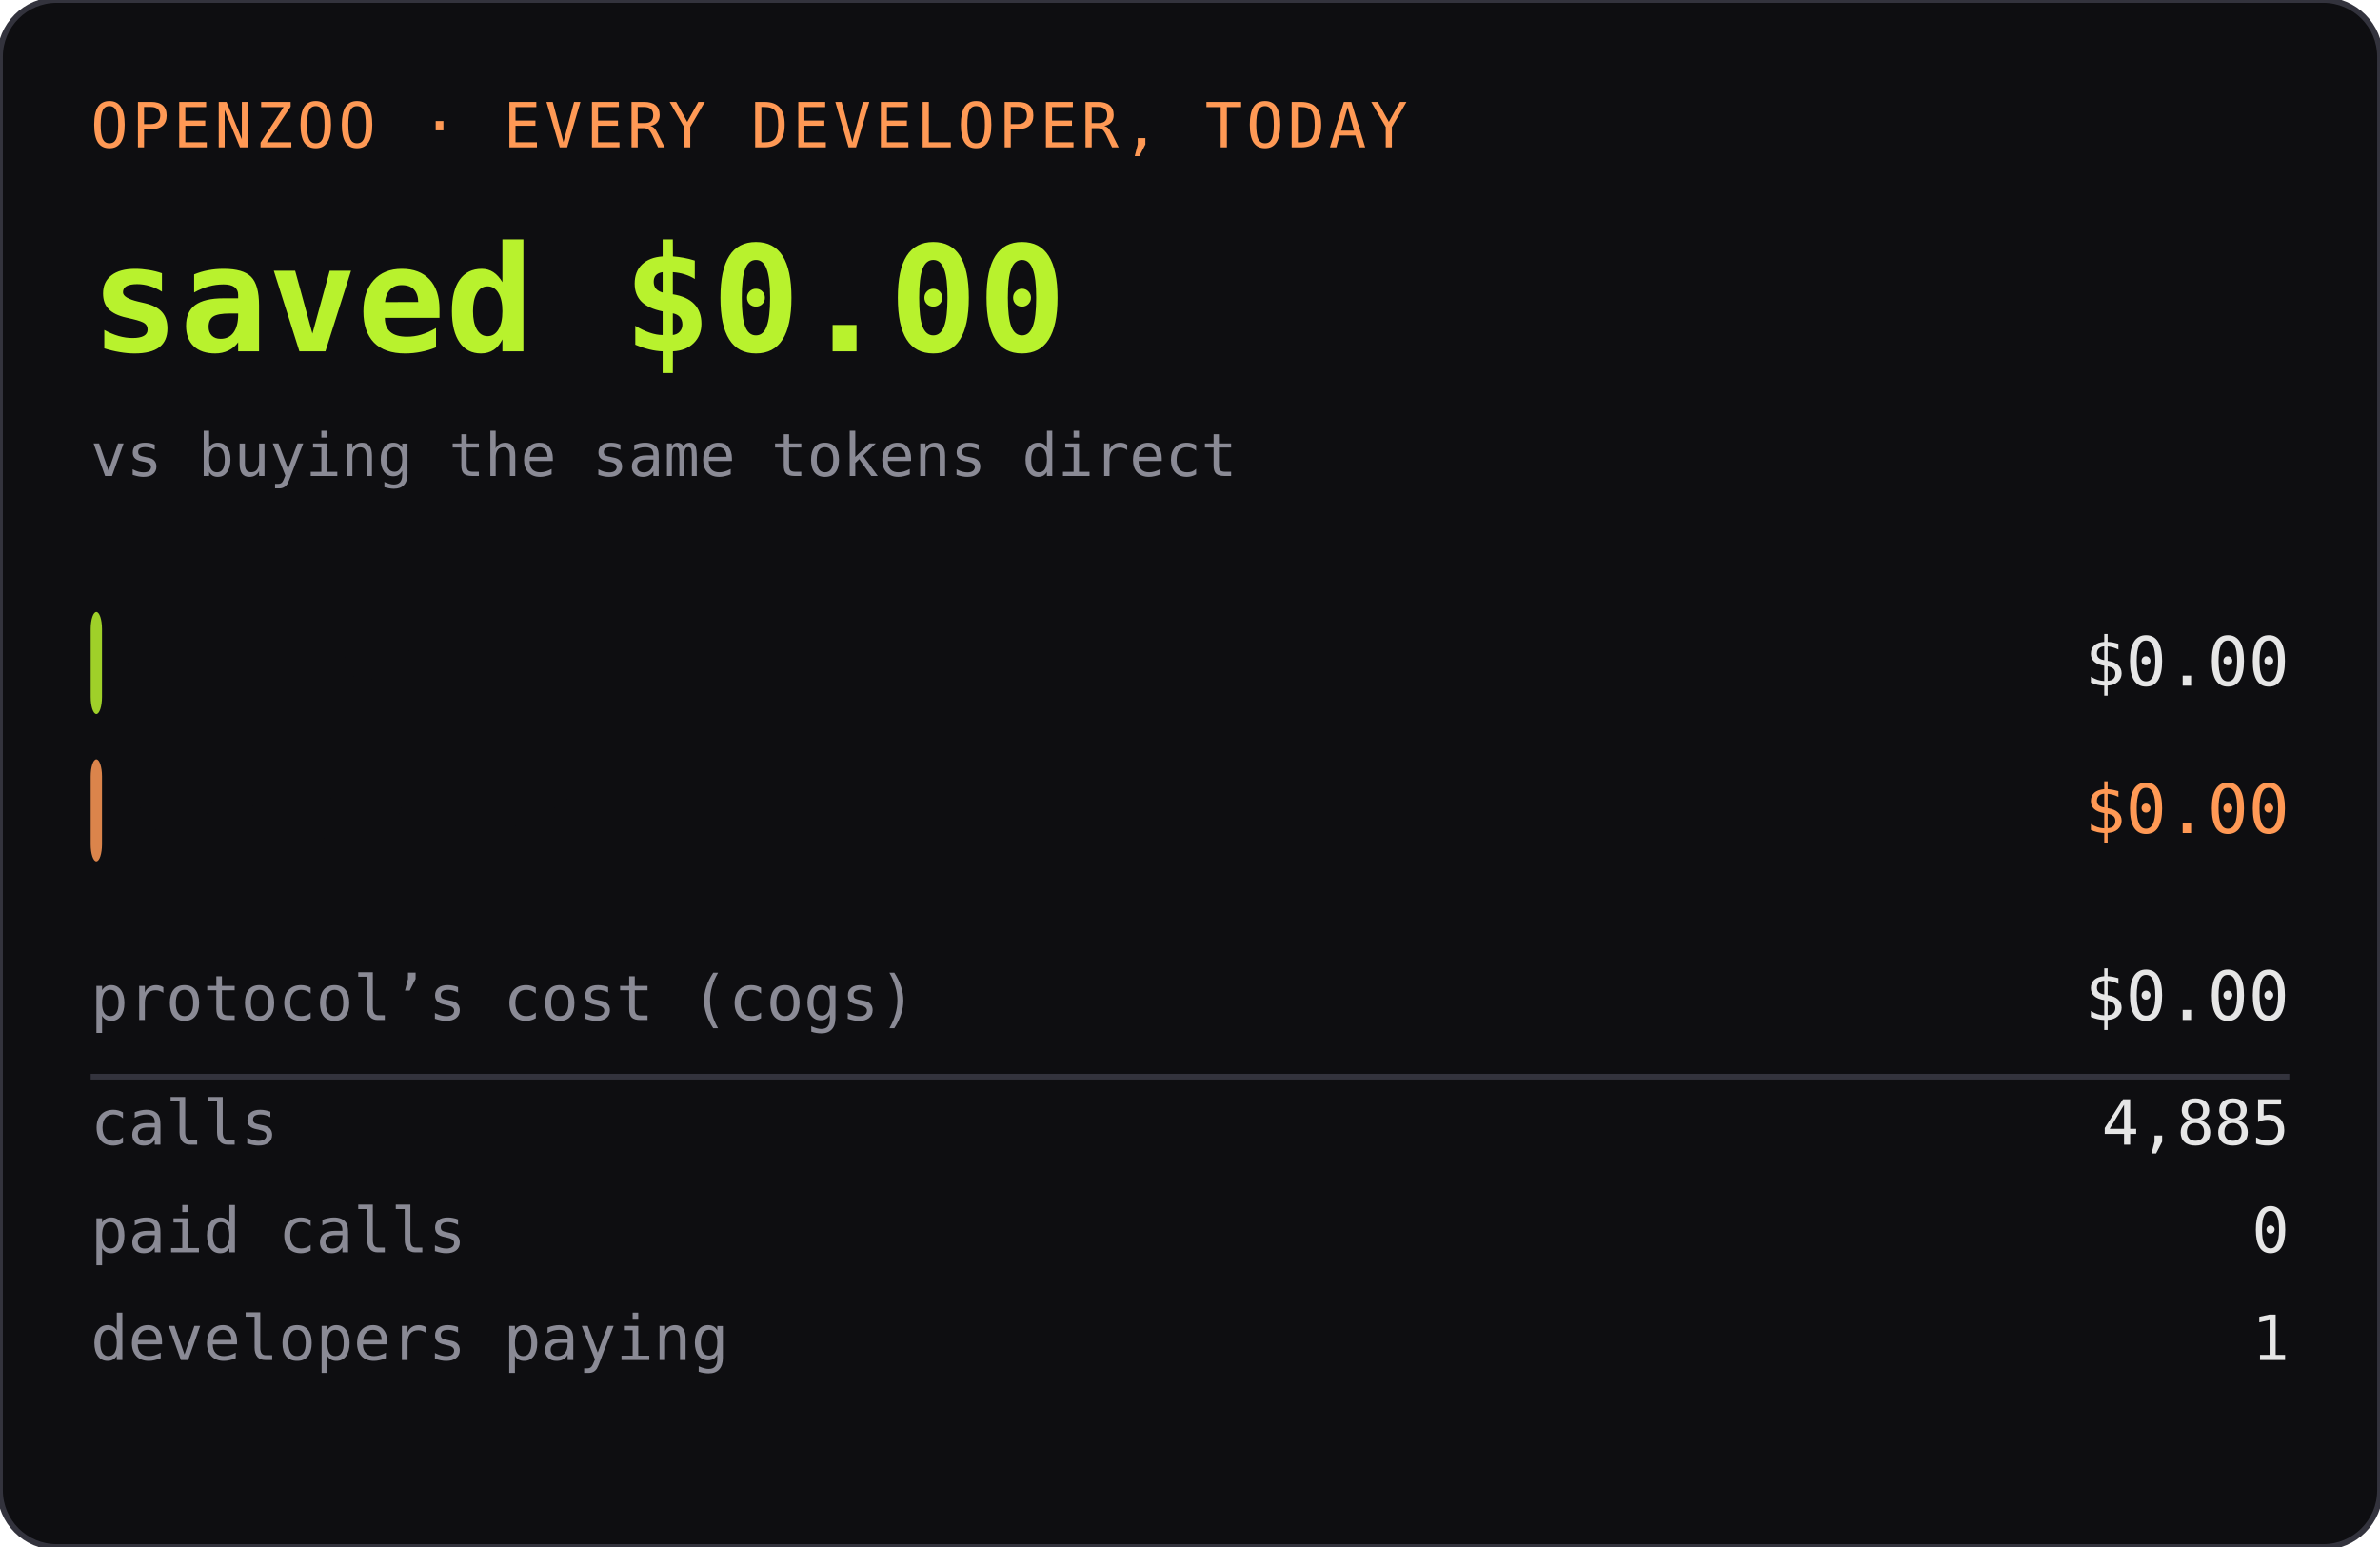
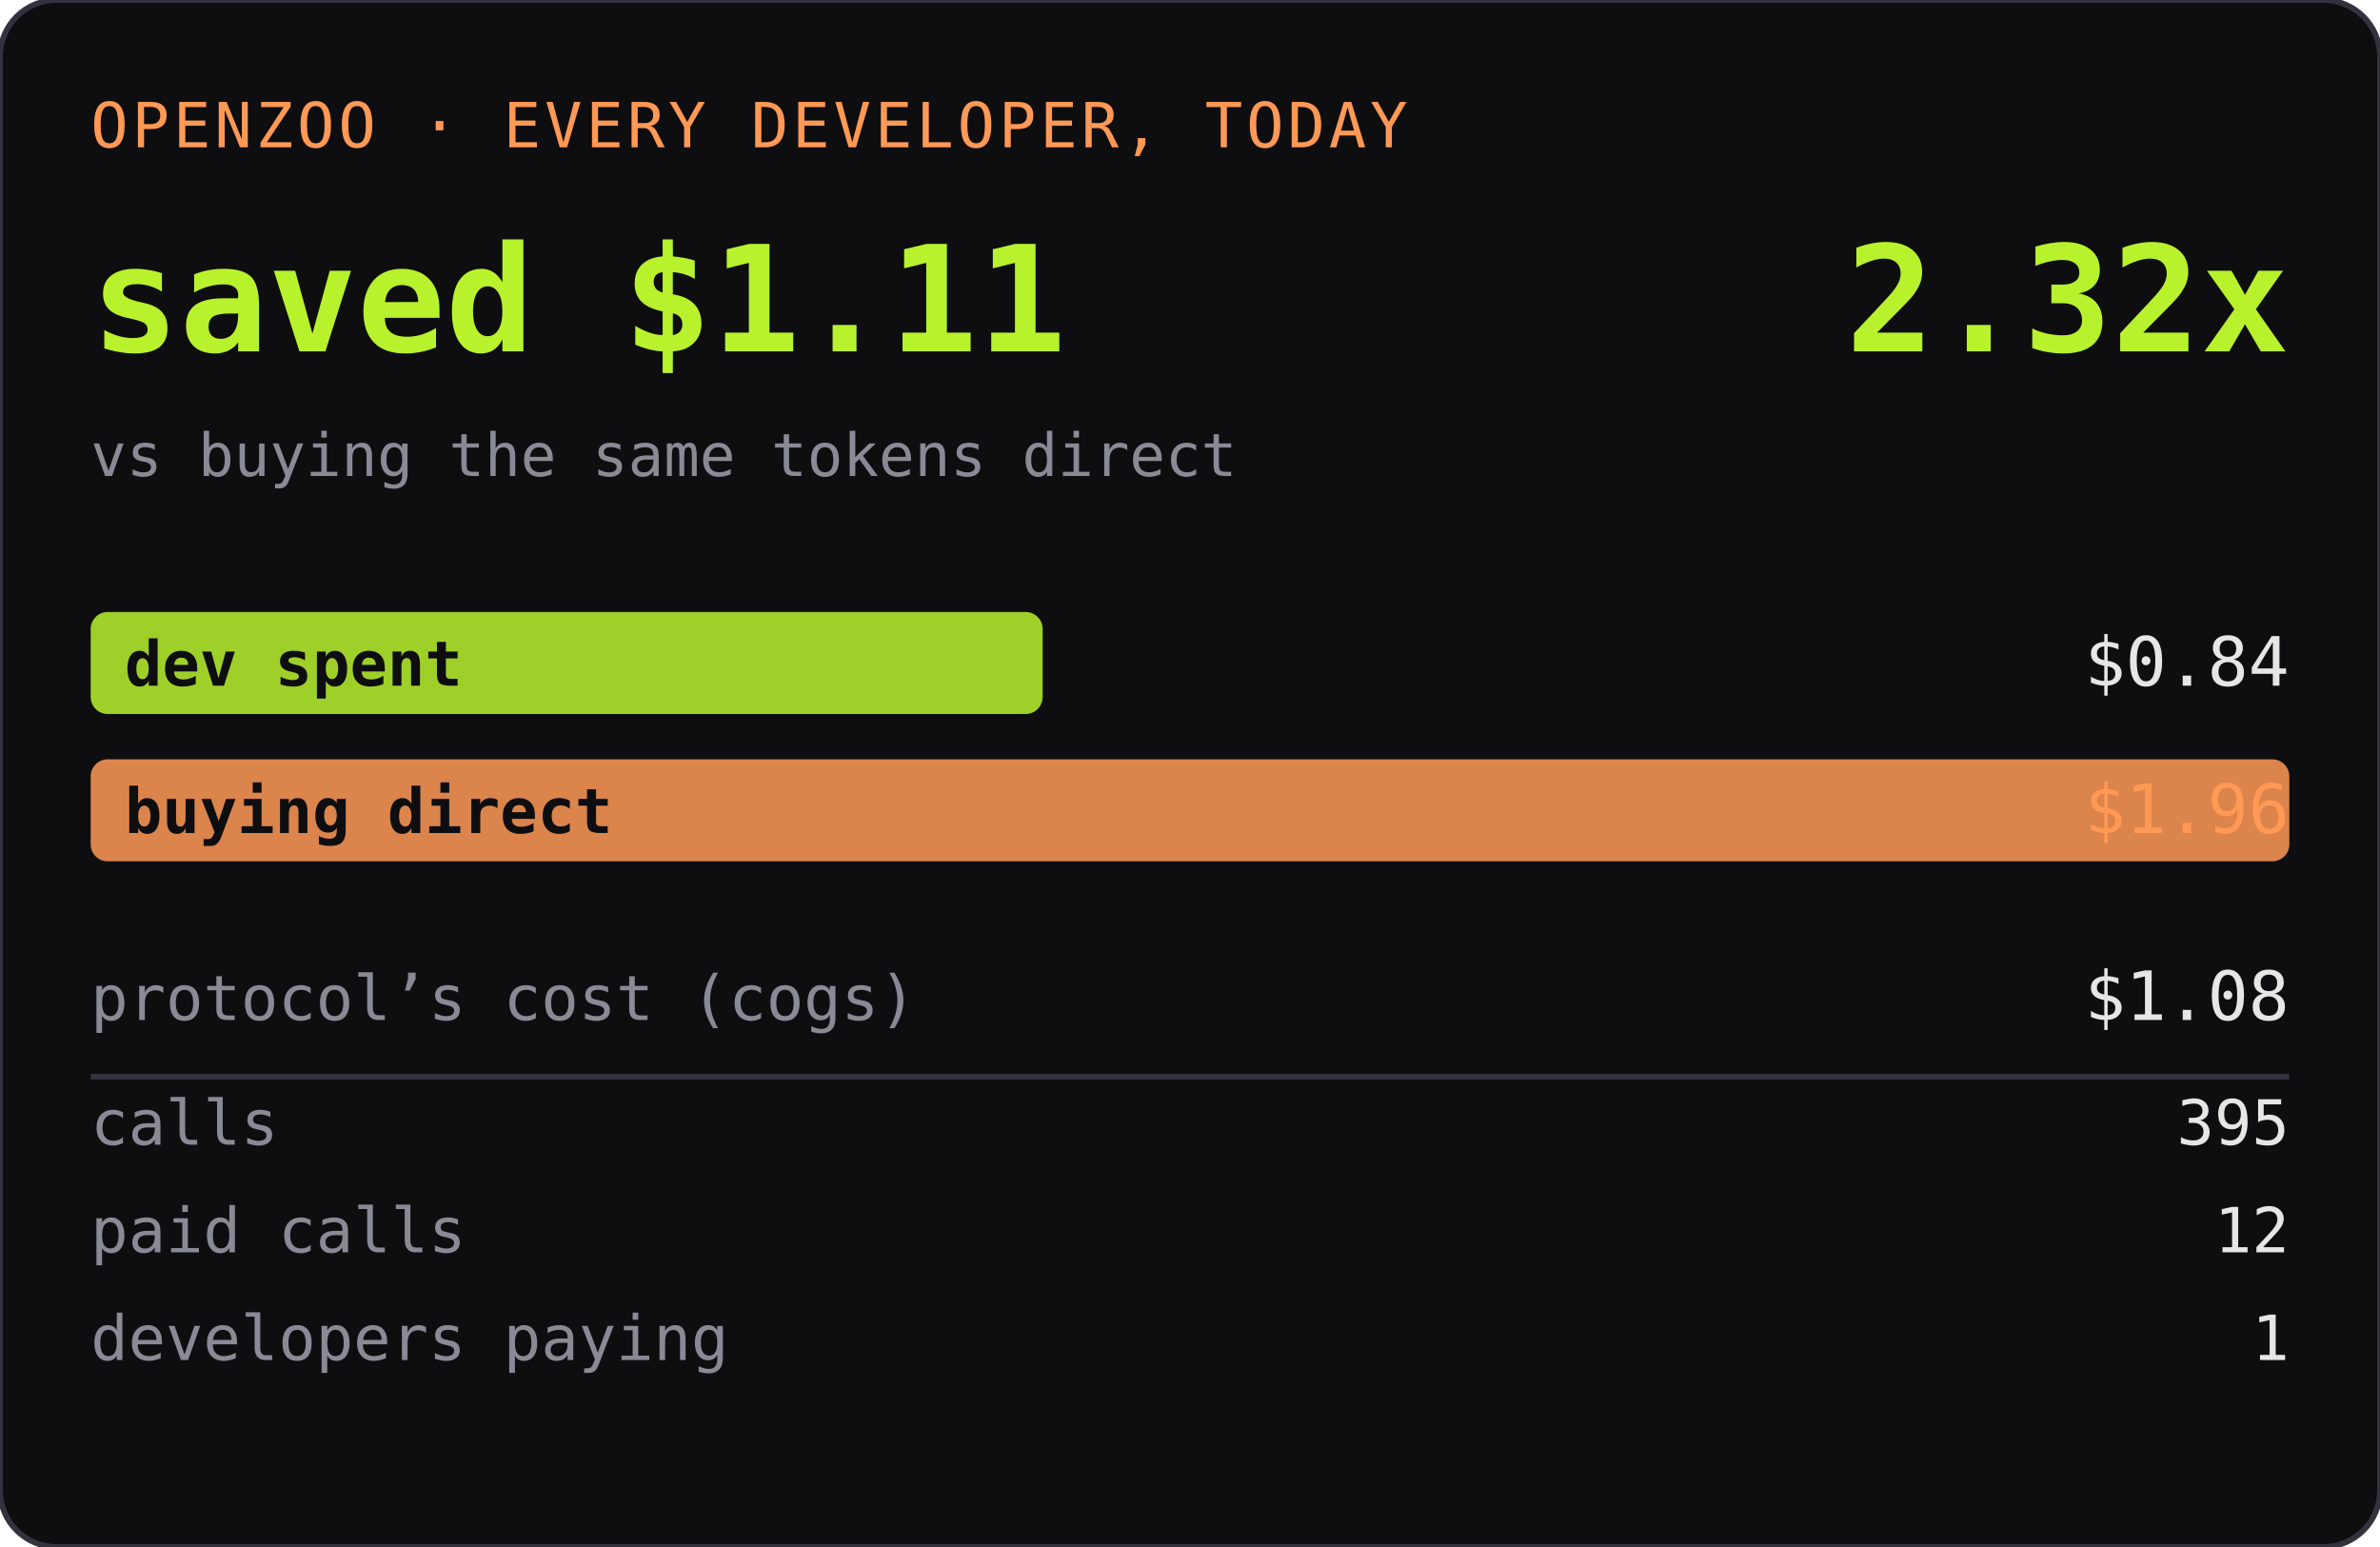
<svg xmlns="http://www.w3.org/2000/svg" width="420" height="273" role="img" aria-label="OPENZOO · EVERY DEVELOPER, TODAY">
  <rect width="420" height="273" rx="10" fill="#0e0e11" />
  <rect width="420" height="273" rx="10" fill="none" stroke="#33333d" />
  <text x="16" y="26" font-family="ui-monospace,SFMono-Regular,Menlo,monospace" font-size="11" fill="#ff9955" letter-spacing="0.06em">OPENZOO · EVERY DEVELOPER, TODAY</text>
-   <text x="16" y="62" font-family="ui-monospace,SFMono-Regular,Menlo,monospace" font-size="26" font-weight="600" fill="#b8f22d">saved $0.00</text>
-   <text x="404" y="62" text-anchor="end" font-family="ui-monospace,SFMono-Regular,Menlo,monospace" font-size="26" font-weight="600" fill="#b8f22d" />
+   <text x="16" y="62" font-family="ui-monospace,SFMono-Regular,Menlo,monospace" font-size="26" font-weight="600" fill="#b8f22d">saved $1.11</text>
+   <text x="404" y="62" text-anchor="end" font-family="ui-monospace,SFMono-Regular,Menlo,monospace" font-size="26" font-weight="600" fill="#b8f22d">2.32x</text>
  <text x="16" y="84" font-family="ui-monospace,SFMono-Regular,Menlo,monospace" font-size="10.5" fill="#8a8a95">vs buying the same tokens direct</text>
-   <rect x="16" y="108" width="2" height="18" rx="3" fill="#b8f22d" opacity="0.85" />
+   <rect x="16" y="108" width="168" height="18" rx="3" fill="#b8f22d" opacity="0.85" />
  <text x="22" y="121" font-family="ui-monospace,SFMono-Regular,Menlo,monospace" font-size="11" fill="#0e0e11" font-weight="600">dev spent</text>
-   <text x="404" y="121" text-anchor="end" font-family="ui-monospace,SFMono-Regular,Menlo,monospace" font-size="12" fill="#e6e6e6">$0.00</text>
-   <rect x="16" y="134" width="2" height="18" rx="3" fill="#ff9955" opacity="0.85" />
+   <text x="404" y="121" text-anchor="end" font-family="ui-monospace,SFMono-Regular,Menlo,monospace" font-size="12" fill="#e6e6e6">$0.84</text>
+   <rect x="16" y="134" width="388" height="18" rx="3" fill="#ff9955" opacity="0.85" />
  <text x="22" y="147" font-family="ui-monospace,SFMono-Regular,Menlo,monospace" font-size="11" fill="#0e0e11" font-weight="600">buying direct</text>
-   <text x="404" y="147" text-anchor="end" font-family="ui-monospace,SFMono-Regular,Menlo,monospace" font-size="12" fill="#ff9955">$0.00</text>
+   <text x="404" y="147" text-anchor="end" font-family="ui-monospace,SFMono-Regular,Menlo,monospace" font-size="12" fill="#ff9955">$1.96</text>
  <text x="16" y="180" font-family="ui-monospace,SFMono-Regular,Menlo,monospace" font-size="11" fill="#8a8a95">protocol’s cost (cogs)</text>
-   <text x="404" y="180" text-anchor="end" font-family="ui-monospace,SFMono-Regular,Menlo,monospace" font-size="12" fill="#e6e6e6">$0.00</text>
+   <text x="404" y="180" text-anchor="end" font-family="ui-monospace,SFMono-Regular,Menlo,monospace" font-size="12" fill="#e6e6e6">$1.08</text>
  <line x1="16" y1="190" x2="404" y2="190" stroke="#33333d" />
  <text x="16" y="202" font-family="ui-monospace,SFMono-Regular,Menlo,monospace" font-size="11" fill="#8a8a95">calls</text>
-   <text x="404" y="202" text-anchor="end" font-family="ui-monospace,SFMono-Regular,Menlo,monospace" font-size="11" fill="#e6e6e6">4,885</text>
+   <text x="404" y="202" text-anchor="end" font-family="ui-monospace,SFMono-Regular,Menlo,monospace" font-size="11" fill="#e6e6e6">395</text>
  <text x="16" y="221" font-family="ui-monospace,SFMono-Regular,Menlo,monospace" font-size="11" fill="#8a8a95">paid calls</text>
-   <text x="404" y="221" text-anchor="end" font-family="ui-monospace,SFMono-Regular,Menlo,monospace" font-size="11" fill="#e6e6e6">0</text>
+   <text x="404" y="221" text-anchor="end" font-family="ui-monospace,SFMono-Regular,Menlo,monospace" font-size="11" fill="#e6e6e6">12</text>
  <text x="16" y="240" font-family="ui-monospace,SFMono-Regular,Menlo,monospace" font-size="11" fill="#8a8a95">developers paying</text>
  <text x="404" y="240" text-anchor="end" font-family="ui-monospace,SFMono-Regular,Menlo,monospace" font-size="11" fill="#e6e6e6">1</text>
</svg>
